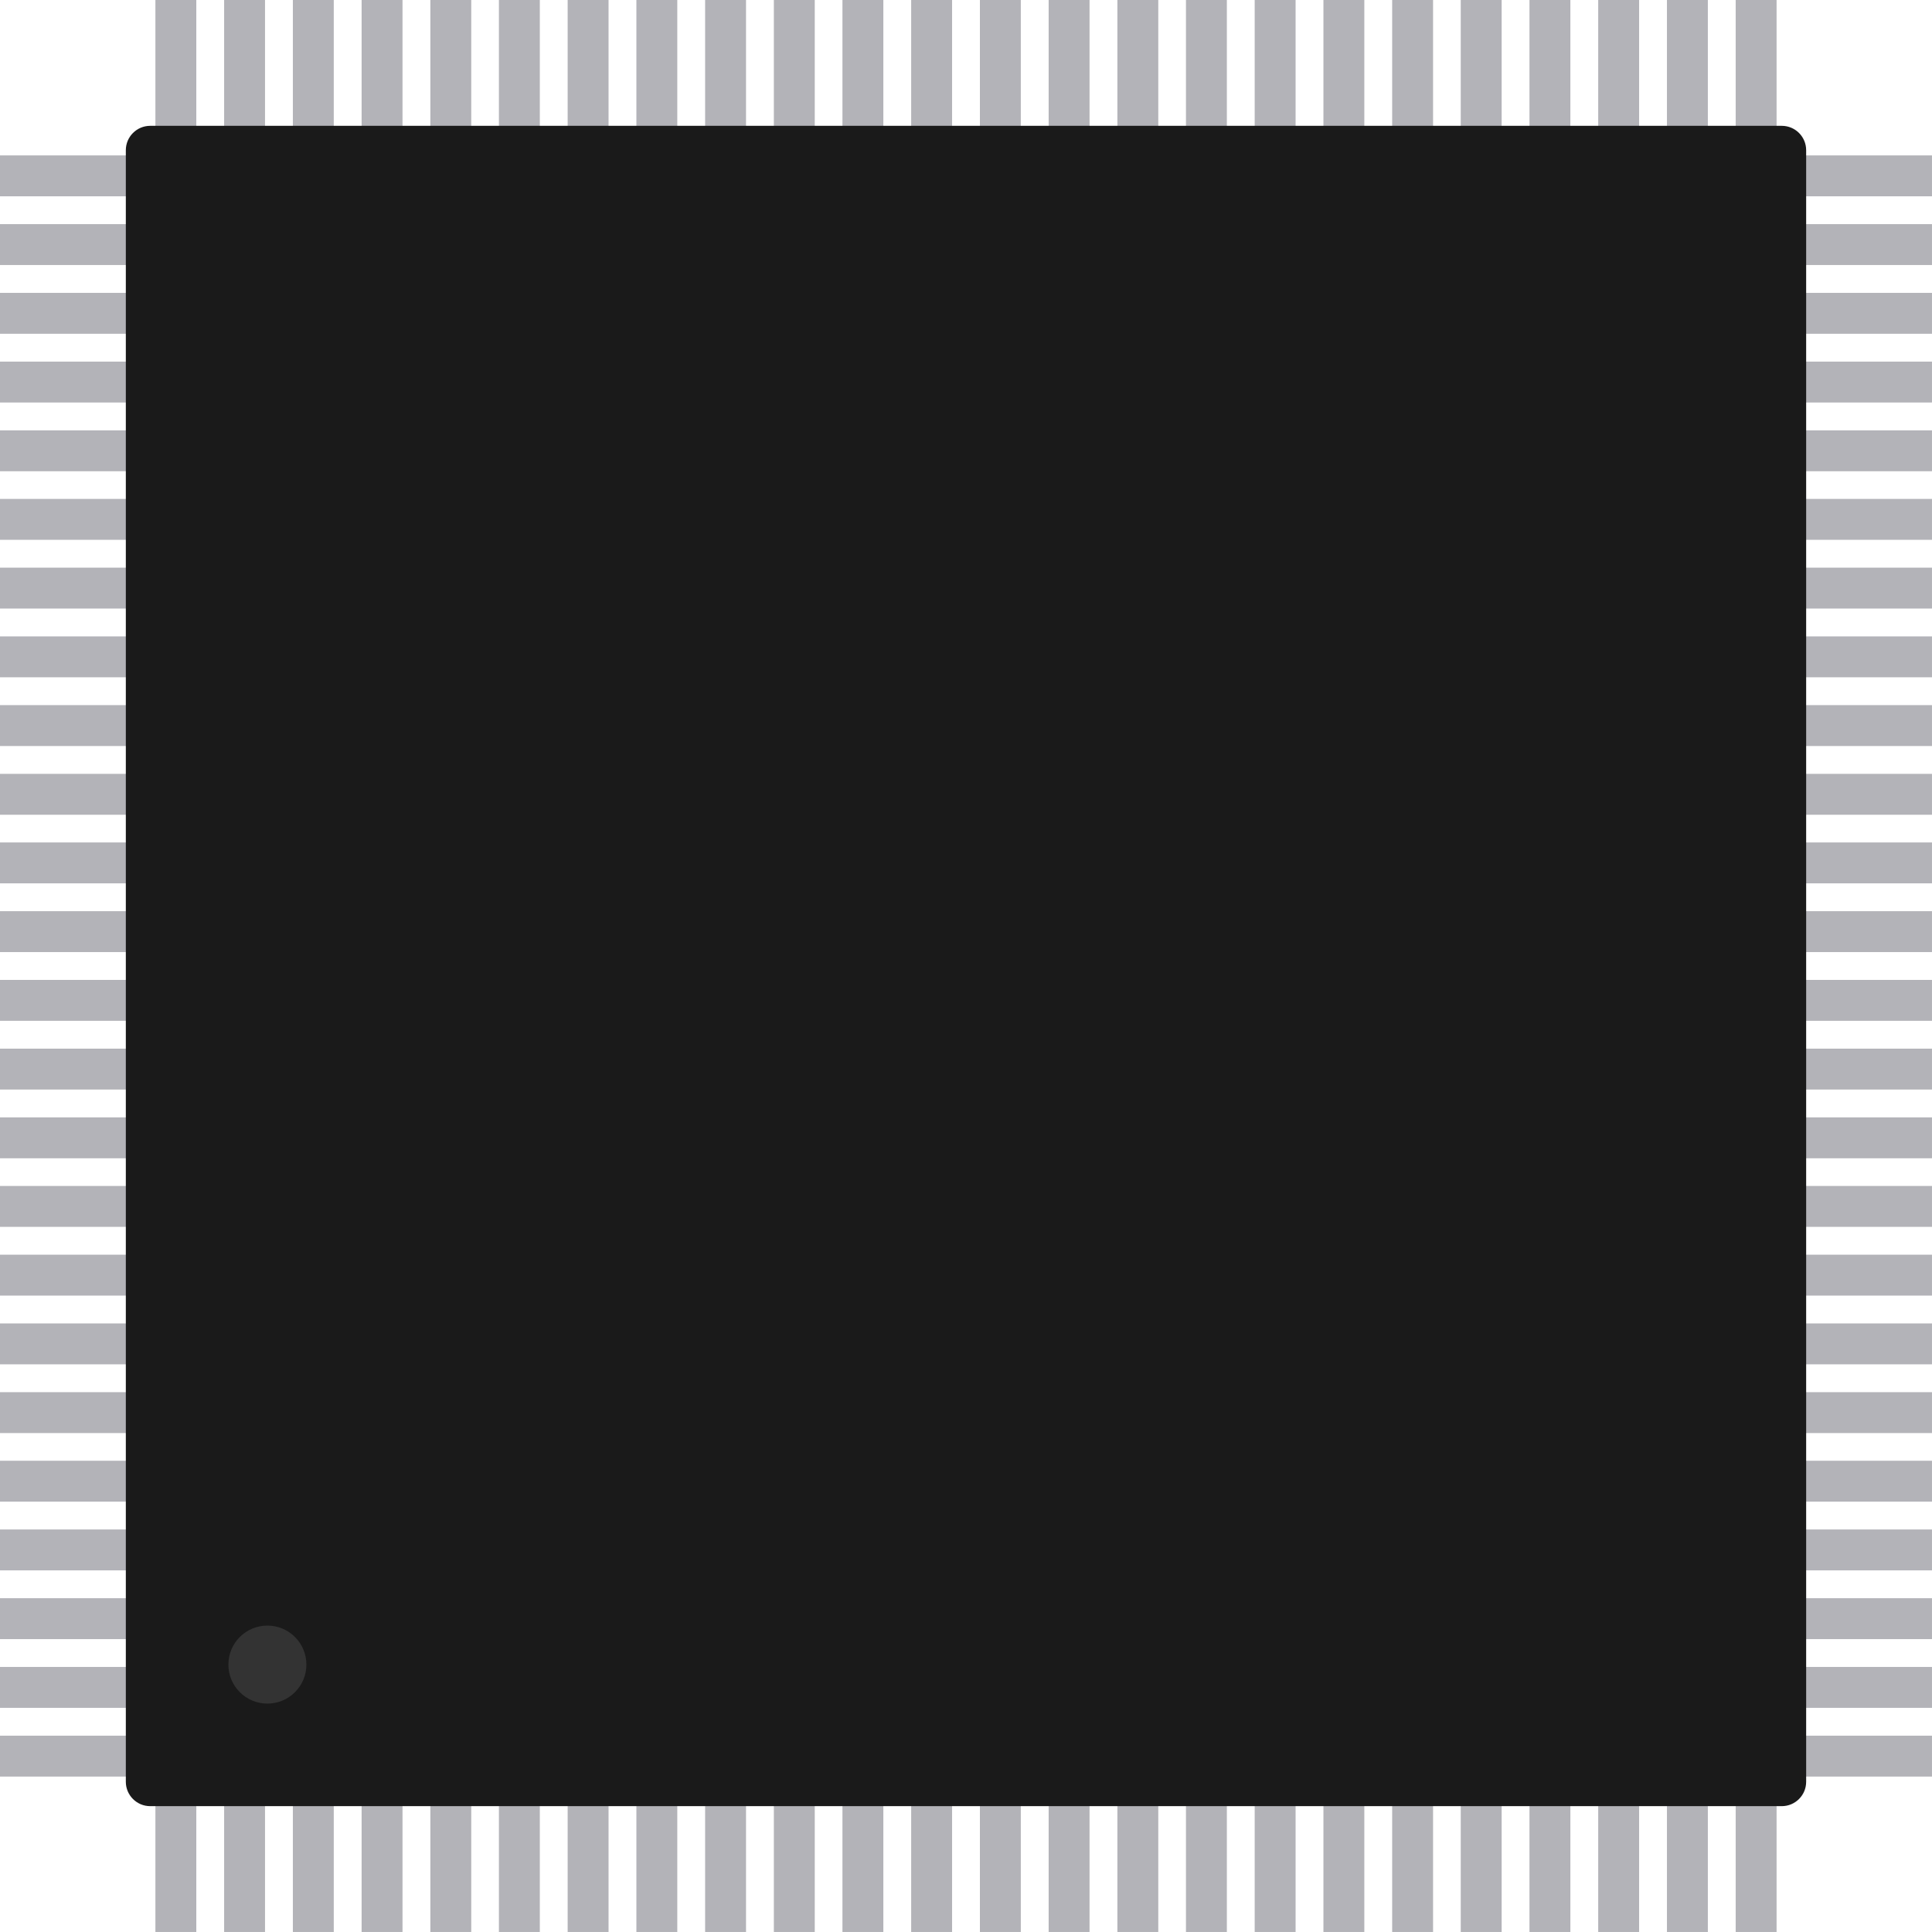
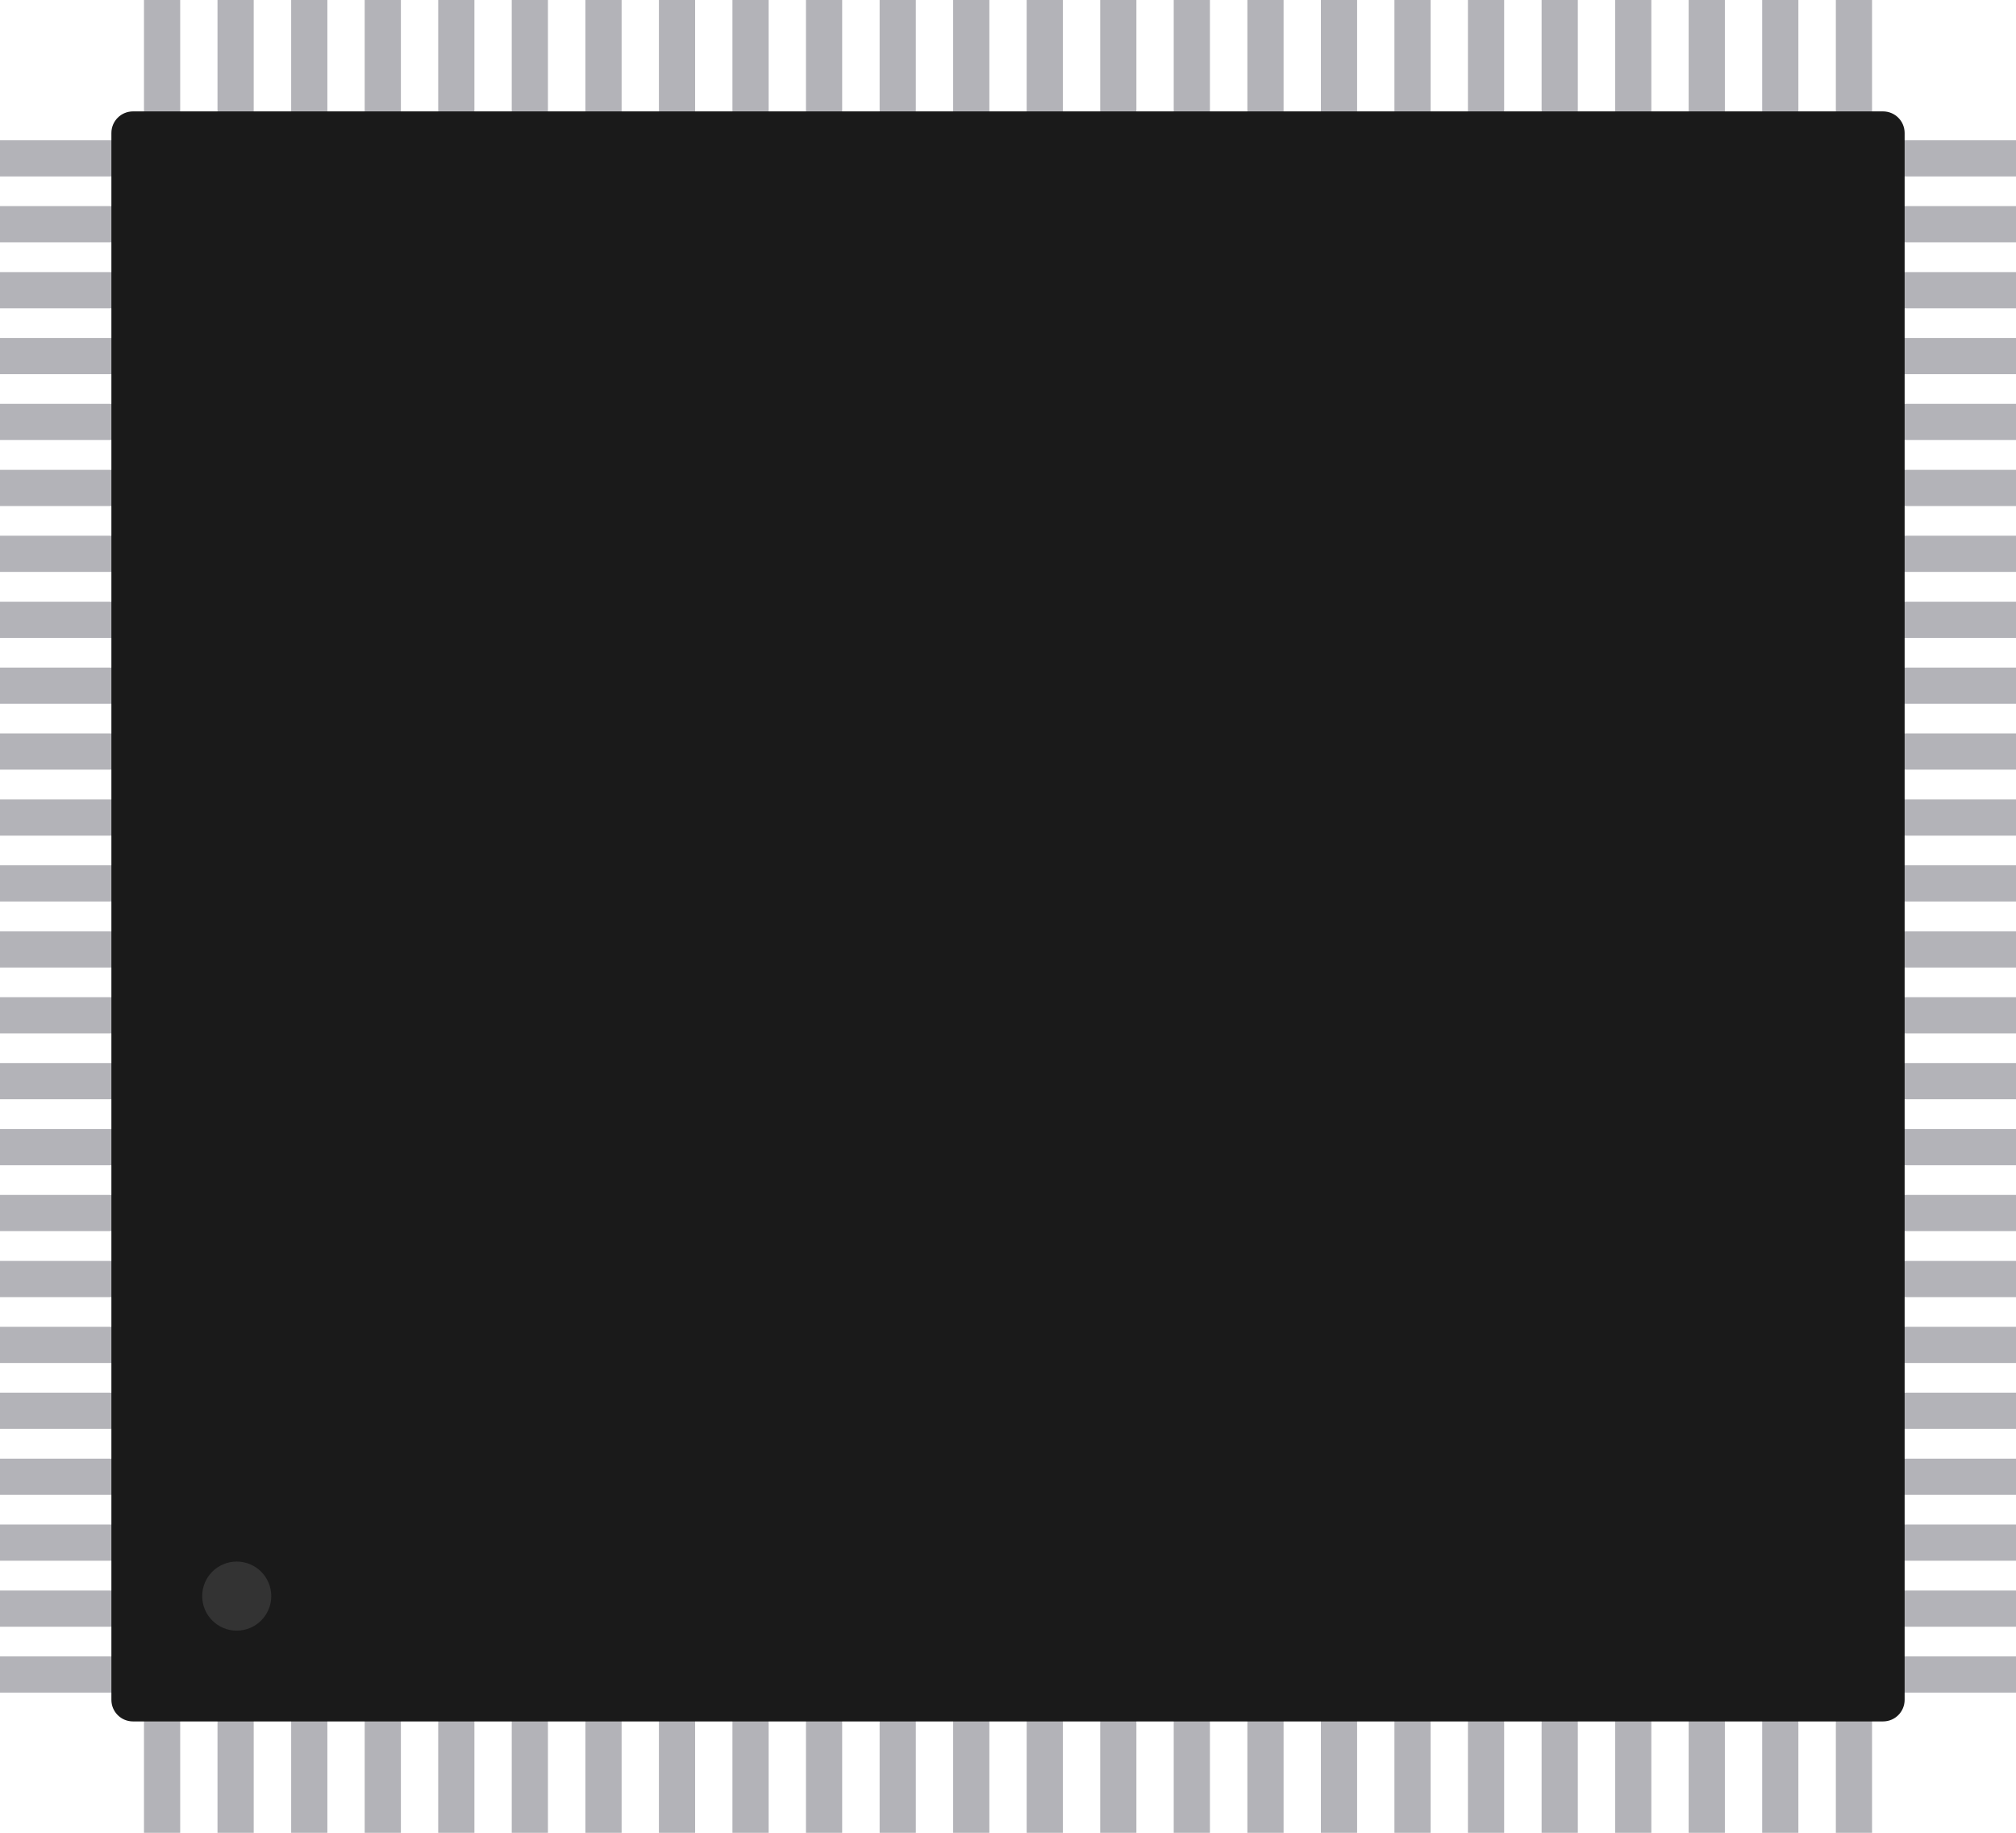
- <svg xmlns="http://www.w3.org/2000/svg" viewBox="0 0 122.831 122.831" width="122.831" height="122.831">
-   <rect x="9.88" y="0" width="2.6" height="9" fill="#b3b3b8" />
-   <rect x="9.88" y="113.83" width="2.6" height="9" fill="#b3b3b8" />
-   <rect x="0" y="9.88" width="9" height="2.6" fill="#b3b3b8" />
-   <rect x="113.83" y="9.88" width="9" height="2.6" fill="#b3b3b8" />
-   <rect x="14.25" y="0" width="2.6" height="9" fill="#b3b3b8" />
-   <rect x="14.25" y="113.83" width="2.6" height="9" fill="#b3b3b8" />
-   <rect x="0" y="14.25" width="9" height="2.6" fill="#b3b3b8" />
-   <rect x="113.83" y="14.25" width="9" height="2.6" fill="#b3b3b8" />
-   <rect x="18.62" y="0" width="2.6" height="9" fill="#b3b3b8" />
-   <rect x="18.62" y="113.83" width="2.6" height="9" fill="#b3b3b8" />
-   <rect x="0" y="18.62" width="9" height="2.6" fill="#b3b3b8" />
-   <rect x="113.83" y="18.62" width="9" height="2.6" fill="#b3b3b8" />
-   <rect x="22.99" y="0" width="2.6" height="9" fill="#b3b3b8" />
-   <rect x="22.99" y="113.83" width="2.6" height="9" fill="#b3b3b8" />
-   <rect x="0" y="22.99" width="9" height="2.6" fill="#b3b3b8" />
-   <rect x="113.83" y="22.99" width="9" height="2.6" fill="#b3b3b8" />
-   <rect x="27.36" y="0" width="2.6" height="9" fill="#b3b3b8" />
-   <rect x="27.36" y="113.83" width="2.6" height="9" fill="#b3b3b8" />
-   <rect x="0" y="27.36" width="9" height="2.6" fill="#b3b3b8" />
-   <rect x="113.83" y="27.36" width="9" height="2.6" fill="#b3b3b8" />
-   <rect x="31.72" y="0" width="2.6" height="9" fill="#b3b3b8" />
-   <rect x="31.72" y="113.83" width="2.6" height="9" fill="#b3b3b8" />
-   <rect x="0" y="31.72" width="9" height="2.6" fill="#b3b3b8" />
-   <rect x="113.83" y="31.72" width="9" height="2.6" fill="#b3b3b8" />
-   <rect x="36.09" y="0" width="2.6" height="9" fill="#b3b3b8" />
-   <rect x="36.09" y="113.83" width="2.6" height="9" fill="#b3b3b8" />
-   <rect x="0" y="36.09" width="9" height="2.6" fill="#b3b3b8" />
-   <rect x="113.83" y="36.09" width="9" height="2.6" fill="#b3b3b8" />
-   <rect x="40.46" y="0" width="2.6" height="9" fill="#b3b3b8" />
-   <rect x="40.46" y="113.83" width="2.6" height="9" fill="#b3b3b8" />
-   <rect x="0" y="40.46" width="9" height="2.6" fill="#b3b3b8" />
-   <rect x="113.83" y="40.46" width="9" height="2.6" fill="#b3b3b8" />
-   <rect x="44.83" y="0" width="2.6" height="9" fill="#b3b3b8" />
-   <rect x="44.83" y="113.83" width="2.6" height="9" fill="#b3b3b8" />
-   <rect x="0" y="44.83" width="9" height="2.6" fill="#b3b3b8" />
-   <rect x="113.83" y="44.83" width="9" height="2.6" fill="#b3b3b8" />
-   <rect x="49.2" y="0" width="2.6" height="9" fill="#b3b3b8" />
-   <rect x="49.2" y="113.83" width="2.6" height="9" fill="#b3b3b8" />
-   <rect x="0" y="49.2" width="9" height="2.6" fill="#b3b3b8" />
-   <rect x="113.83" y="49.2" width="9" height="2.6" fill="#b3b3b8" />
-   <rect x="53.56" y="0" width="2.6" height="9" fill="#b3b3b8" />
-   <rect x="53.56" y="113.83" width="2.6" height="9" fill="#b3b3b8" />
-   <rect x="0" y="53.56" width="9" height="2.6" fill="#b3b3b8" />
-   <rect x="113.83" y="53.56" width="9" height="2.6" fill="#b3b3b8" />
-   <rect x="57.93" y="0" width="2.6" height="9" fill="#b3b3b8" />
-   <rect x="57.93" y="113.83" width="2.6" height="9" fill="#b3b3b8" />
-   <rect x="0" y="57.93" width="9" height="2.6" fill="#b3b3b8" />
-   <rect x="113.83" y="57.93" width="9" height="2.6" fill="#b3b3b8" />
-   <rect x="62.3" y="0" width="2.6" height="9" fill="#b3b3b8" />
-   <rect x="62.3" y="113.83" width="2.6" height="9" fill="#b3b3b8" />
-   <rect x="0" y="62.3" width="9" height="2.6" fill="#b3b3b8" />
-   <rect x="113.83" y="62.3" width="9" height="2.6" fill="#b3b3b8" />
-   <rect x="66.67" y="0" width="2.6" height="9" fill="#b3b3b8" />
-   <rect x="66.67" y="113.83" width="2.6" height="9" fill="#b3b3b8" />
-   <rect x="0" y="66.67" width="9" height="2.6" fill="#b3b3b8" />
-   <rect x="113.83" y="66.67" width="9" height="2.6" fill="#b3b3b8" />
-   <rect x="71.04" y="0" width="2.6" height="9" fill="#b3b3b8" />
-   <rect x="71.04" y="113.83" width="2.6" height="9" fill="#b3b3b8" />
-   <rect x="0" y="71.04" width="9" height="2.6" fill="#b3b3b8" />
-   <rect x="113.83" y="71.04" width="9" height="2.6" fill="#b3b3b8" />
-   <rect x="75.4" y="0" width="2.6" height="9" fill="#b3b3b8" />
-   <rect x="75.4" y="113.83" width="2.6" height="9" fill="#b3b3b8" />
-   <rect x="0" y="75.4" width="9" height="2.6" fill="#b3b3b8" />
-   <rect x="113.83" y="75.4" width="9" height="2.6" fill="#b3b3b8" />
-   <rect x="79.77" y="0" width="2.6" height="9" fill="#b3b3b8" />
-   <rect x="79.77" y="113.83" width="2.6" height="9" fill="#b3b3b8" />
-   <rect x="0" y="79.77" width="9" height="2.6" fill="#b3b3b8" />
-   <rect x="113.83" y="79.77" width="9" height="2.6" fill="#b3b3b8" />
-   <rect x="84.14" y="0" width="2.6" height="9" fill="#b3b3b8" />
-   <rect x="84.14" y="113.83" width="2.6" height="9" fill="#b3b3b8" />
-   <rect x="0" y="84.14" width="9" height="2.6" fill="#b3b3b8" />
-   <rect x="113.83" y="84.14" width="9" height="2.6" fill="#b3b3b8" />
-   <rect x="88.51" y="0" width="2.6" height="9" fill="#b3b3b8" />
-   <rect x="88.51" y="113.83" width="2.6" height="9" fill="#b3b3b8" />
-   <rect x="0" y="88.51" width="9" height="2.6" fill="#b3b3b8" />
-   <rect x="113.83" y="88.51" width="9" height="2.6" fill="#b3b3b8" />
-   <rect x="92.87" y="0" width="2.6" height="9" fill="#b3b3b8" />
-   <rect x="92.87" y="113.83" width="2.6" height="9" fill="#b3b3b8" />
-   <rect x="0" y="92.87" width="9" height="2.6" fill="#b3b3b8" />
-   <rect x="113.83" y="92.87" width="9" height="2.6" fill="#b3b3b8" />
-   <rect x="97.24" y="0" width="2.6" height="9" fill="#b3b3b8" />
-   <rect x="97.24" y="113.83" width="2.6" height="9" fill="#b3b3b8" />
-   <rect x="0" y="97.24" width="9" height="2.6" fill="#b3b3b8" />
-   <rect x="113.83" y="97.24" width="9" height="2.6" fill="#b3b3b8" />
-   <rect x="101.61" y="0" width="2.6" height="9" fill="#b3b3b8" />
-   <rect x="101.61" y="113.83" width="2.6" height="9" fill="#b3b3b8" />
-   <rect x="0" y="101.61" width="9" height="2.6" fill="#b3b3b8" />
-   <rect x="113.83" y="101.61" width="9" height="2.6" fill="#b3b3b8" />
-   <rect x="105.98" y="0" width="2.6" height="9" fill="#b3b3b8" />
-   <rect x="105.98" y="113.83" width="2.6" height="9" fill="#b3b3b8" />
-   <rect x="0" y="105.98" width="9" height="2.6" fill="#b3b3b8" />
-   <rect x="113.83" y="105.98" width="9" height="2.6" fill="#b3b3b8" />
-   <rect x="110.35" y="0" width="2.6" height="9" fill="#b3b3b8" />
-   <rect x="110.35" y="113.83" width="2.6" height="9" fill="#b3b3b8" />
-   <rect x="0" y="110.35" width="9" height="2.6" fill="#b3b3b8" />
-   <rect x="113.83" y="110.35" width="9" height="2.6" fill="#b3b3b8" />
-   <rect x="8" y="8" width="106.83" height="106.83" rx="1.55" fill="#1a1a1a" />
-   <circle cx="17" cy="105.83" r="2.48" fill="#333333" />
+ <svg xmlns="http://www.w3.org/2000/svg" viewBox="0 0 144.778 131.616" width="144.778" height="131.616">
+   <rect x="10.34" y="0" width="2.6" height="9" fill="#b3b3b8" />
+   <rect x="10.34" y="122.62" width="2.6" height="9" fill="#b3b3b8" />
+   <rect x="0" y="10.07" width="9" height="2.6" fill="#b3b3b8" />
+   <rect x="135.78" y="10.07" width="9" height="2.6" fill="#b3b3b8" />
+   <rect x="15.62" y="0" width="2.6" height="9" fill="#b3b3b8" />
+   <rect x="15.62" y="122.62" width="2.6" height="9" fill="#b3b3b8" />
+   <rect x="0" y="14.8" width="9" height="2.6" fill="#b3b3b8" />
+   <rect x="135.78" y="14.8" width="9" height="2.6" fill="#b3b3b8" />
+   <rect x="20.91" y="0" width="2.6" height="9" fill="#b3b3b8" />
+   <rect x="20.91" y="122.62" width="2.6" height="9" fill="#b3b3b8" />
+   <rect x="0" y="19.54" width="9" height="2.6" fill="#b3b3b8" />
+   <rect x="135.78" y="19.54" width="9" height="2.6" fill="#b3b3b8" />
+   <rect x="26.19" y="0" width="2.6" height="9" fill="#b3b3b8" />
+   <rect x="26.19" y="122.62" width="2.6" height="9" fill="#b3b3b8" />
+   <rect x="0" y="24.27" width="9" height="2.6" fill="#b3b3b8" />
+   <rect x="135.78" y="24.27" width="9" height="2.6" fill="#b3b3b8" />
+   <rect x="31.47" y="0" width="2.6" height="9" fill="#b3b3b8" />
+   <rect x="31.47" y="122.62" width="2.6" height="9" fill="#b3b3b8" />
+   <rect x="0" y="29" width="9" height="2.6" fill="#b3b3b8" />
+   <rect x="135.78" y="29" width="9" height="2.6" fill="#b3b3b8" />
+   <rect x="36.75" y="0" width="2.6" height="9" fill="#b3b3b8" />
+   <rect x="36.75" y="122.62" width="2.6" height="9" fill="#b3b3b8" />
+   <rect x="0" y="33.74" width="9" height="2.6" fill="#b3b3b8" />
+   <rect x="135.78" y="33.74" width="9" height="2.6" fill="#b3b3b8" />
+   <rect x="42.04" y="0" width="2.6" height="9" fill="#b3b3b8" />
+   <rect x="42.04" y="122.62" width="2.6" height="9" fill="#b3b3b8" />
+   <rect x="0" y="38.47" width="9" height="2.6" fill="#b3b3b8" />
+   <rect x="135.78" y="38.47" width="9" height="2.6" fill="#b3b3b8" />
+   <rect x="47.32" y="0" width="2.6" height="9" fill="#b3b3b8" />
+   <rect x="47.32" y="122.62" width="2.6" height="9" fill="#b3b3b8" />
+   <rect x="0" y="43.21" width="9" height="2.6" fill="#b3b3b8" />
+   <rect x="135.78" y="43.21" width="9" height="2.6" fill="#b3b3b8" />
+   <rect x="52.6" y="0" width="2.6" height="9" fill="#b3b3b8" />
+   <rect x="52.6" y="122.62" width="2.6" height="9" fill="#b3b3b8" />
+   <rect x="0" y="47.94" width="9" height="2.6" fill="#b3b3b8" />
+   <rect x="135.78" y="47.94" width="9" height="2.6" fill="#b3b3b8" />
+   <rect x="57.88" y="0" width="2.6" height="9" fill="#b3b3b8" />
+   <rect x="57.88" y="122.62" width="2.6" height="9" fill="#b3b3b8" />
+   <rect x="0" y="52.67" width="9" height="2.6" fill="#b3b3b8" />
+   <rect x="135.78" y="52.67" width="9" height="2.6" fill="#b3b3b8" />
+   <rect x="63.17" y="0" width="2.6" height="9" fill="#b3b3b8" />
+   <rect x="63.17" y="122.62" width="2.6" height="9" fill="#b3b3b8" />
+   <rect x="0" y="57.41" width="9" height="2.6" fill="#b3b3b8" />
+   <rect x="135.78" y="57.41" width="9" height="2.6" fill="#b3b3b8" />
+   <rect x="68.45" y="0" width="2.6" height="9" fill="#b3b3b8" />
+   <rect x="68.45" y="122.62" width="2.6" height="9" fill="#b3b3b8" />
+   <rect x="0" y="62.14" width="9" height="2.6" fill="#b3b3b8" />
+   <rect x="135.78" y="62.14" width="9" height="2.6" fill="#b3b3b8" />
+   <rect x="73.73" y="0" width="2.6" height="9" fill="#b3b3b8" />
+   <rect x="73.73" y="122.62" width="2.6" height="9" fill="#b3b3b8" />
+   <rect x="0" y="66.88" width="9" height="2.6" fill="#b3b3b8" />
+   <rect x="135.78" y="66.88" width="9" height="2.6" fill="#b3b3b8" />
+   <rect x="79.01" y="0" width="2.6" height="9" fill="#b3b3b8" />
+   <rect x="79.01" y="122.62" width="2.6" height="9" fill="#b3b3b8" />
+   <rect x="0" y="71.61" width="9" height="2.6" fill="#b3b3b8" />
+   <rect x="135.78" y="71.61" width="9" height="2.6" fill="#b3b3b8" />
+   <rect x="84.29" y="0" width="2.6" height="9" fill="#b3b3b8" />
+   <rect x="84.29" y="122.62" width="2.6" height="9" fill="#b3b3b8" />
+   <rect x="0" y="76.34" width="9" height="2.6" fill="#b3b3b8" />
+   <rect x="135.78" y="76.34" width="9" height="2.6" fill="#b3b3b8" />
+   <rect x="89.58" y="0" width="2.6" height="9" fill="#b3b3b8" />
+   <rect x="89.58" y="122.62" width="2.6" height="9" fill="#b3b3b8" />
+   <rect x="0" y="81.08" width="9" height="2.6" fill="#b3b3b8" />
+   <rect x="135.78" y="81.08" width="9" height="2.6" fill="#b3b3b8" />
+   <rect x="94.86" y="0" width="2.6" height="9" fill="#b3b3b8" />
+   <rect x="94.86" y="122.62" width="2.6" height="9" fill="#b3b3b8" />
+   <rect x="0" y="85.81" width="9" height="2.6" fill="#b3b3b8" />
+   <rect x="135.78" y="85.81" width="9" height="2.6" fill="#b3b3b8" />
+   <rect x="100.14" y="0" width="2.6" height="9" fill="#b3b3b8" />
+   <rect x="100.14" y="122.62" width="2.6" height="9" fill="#b3b3b8" />
+   <rect x="0" y="90.55" width="9" height="2.6" fill="#b3b3b8" />
+   <rect x="135.78" y="90.55" width="9" height="2.6" fill="#b3b3b8" />
+   <rect x="105.42" y="0" width="2.6" height="9" fill="#b3b3b8" />
+   <rect x="105.42" y="122.62" width="2.6" height="9" fill="#b3b3b8" />
+   <rect x="0" y="95.28" width="9" height="2.6" fill="#b3b3b8" />
+   <rect x="135.78" y="95.28" width="9" height="2.6" fill="#b3b3b8" />
+   <rect x="110.71" y="0" width="2.6" height="9" fill="#b3b3b8" />
+   <rect x="110.71" y="122.62" width="2.6" height="9" fill="#b3b3b8" />
+   <rect x="0" y="100.01" width="9" height="2.6" fill="#b3b3b8" />
+   <rect x="135.78" y="100.01" width="9" height="2.6" fill="#b3b3b8" />
+   <rect x="115.99" y="0" width="2.6" height="9" fill="#b3b3b8" />
+   <rect x="115.99" y="122.62" width="2.6" height="9" fill="#b3b3b8" />
+   <rect x="0" y="104.75" width="9" height="2.6" fill="#b3b3b8" />
+   <rect x="135.78" y="104.75" width="9" height="2.6" fill="#b3b3b8" />
+   <rect x="121.27" y="0" width="2.6" height="9" fill="#b3b3b8" />
+   <rect x="121.27" y="122.62" width="2.6" height="9" fill="#b3b3b8" />
+   <rect x="0" y="109.48" width="9" height="2.6" fill="#b3b3b8" />
+   <rect x="135.78" y="109.48" width="9" height="2.6" fill="#b3b3b8" />
+   <rect x="126.55" y="0" width="2.6" height="9" fill="#b3b3b8" />
+   <rect x="126.55" y="122.62" width="2.6" height="9" fill="#b3b3b8" />
+   <rect x="0" y="114.22" width="9" height="2.6" fill="#b3b3b8" />
+   <rect x="135.78" y="114.22" width="9" height="2.6" fill="#b3b3b8" />
+   <rect x="131.84" y="0" width="2.6" height="9" fill="#b3b3b8" />
+   <rect x="131.84" y="122.62" width="2.6" height="9" fill="#b3b3b8" />
+   <rect x="0" y="118.95" width="9" height="2.6" fill="#b3b3b8" />
+   <rect x="135.78" y="118.95" width="9" height="2.6" fill="#b3b3b8" />
+   <rect x="8" y="8" width="128.78" height="115.62" rx="1.55" fill="#1a1a1a" />
+   <circle cx="17" cy="114.62" r="2.48" fill="#333333" />
</svg>
